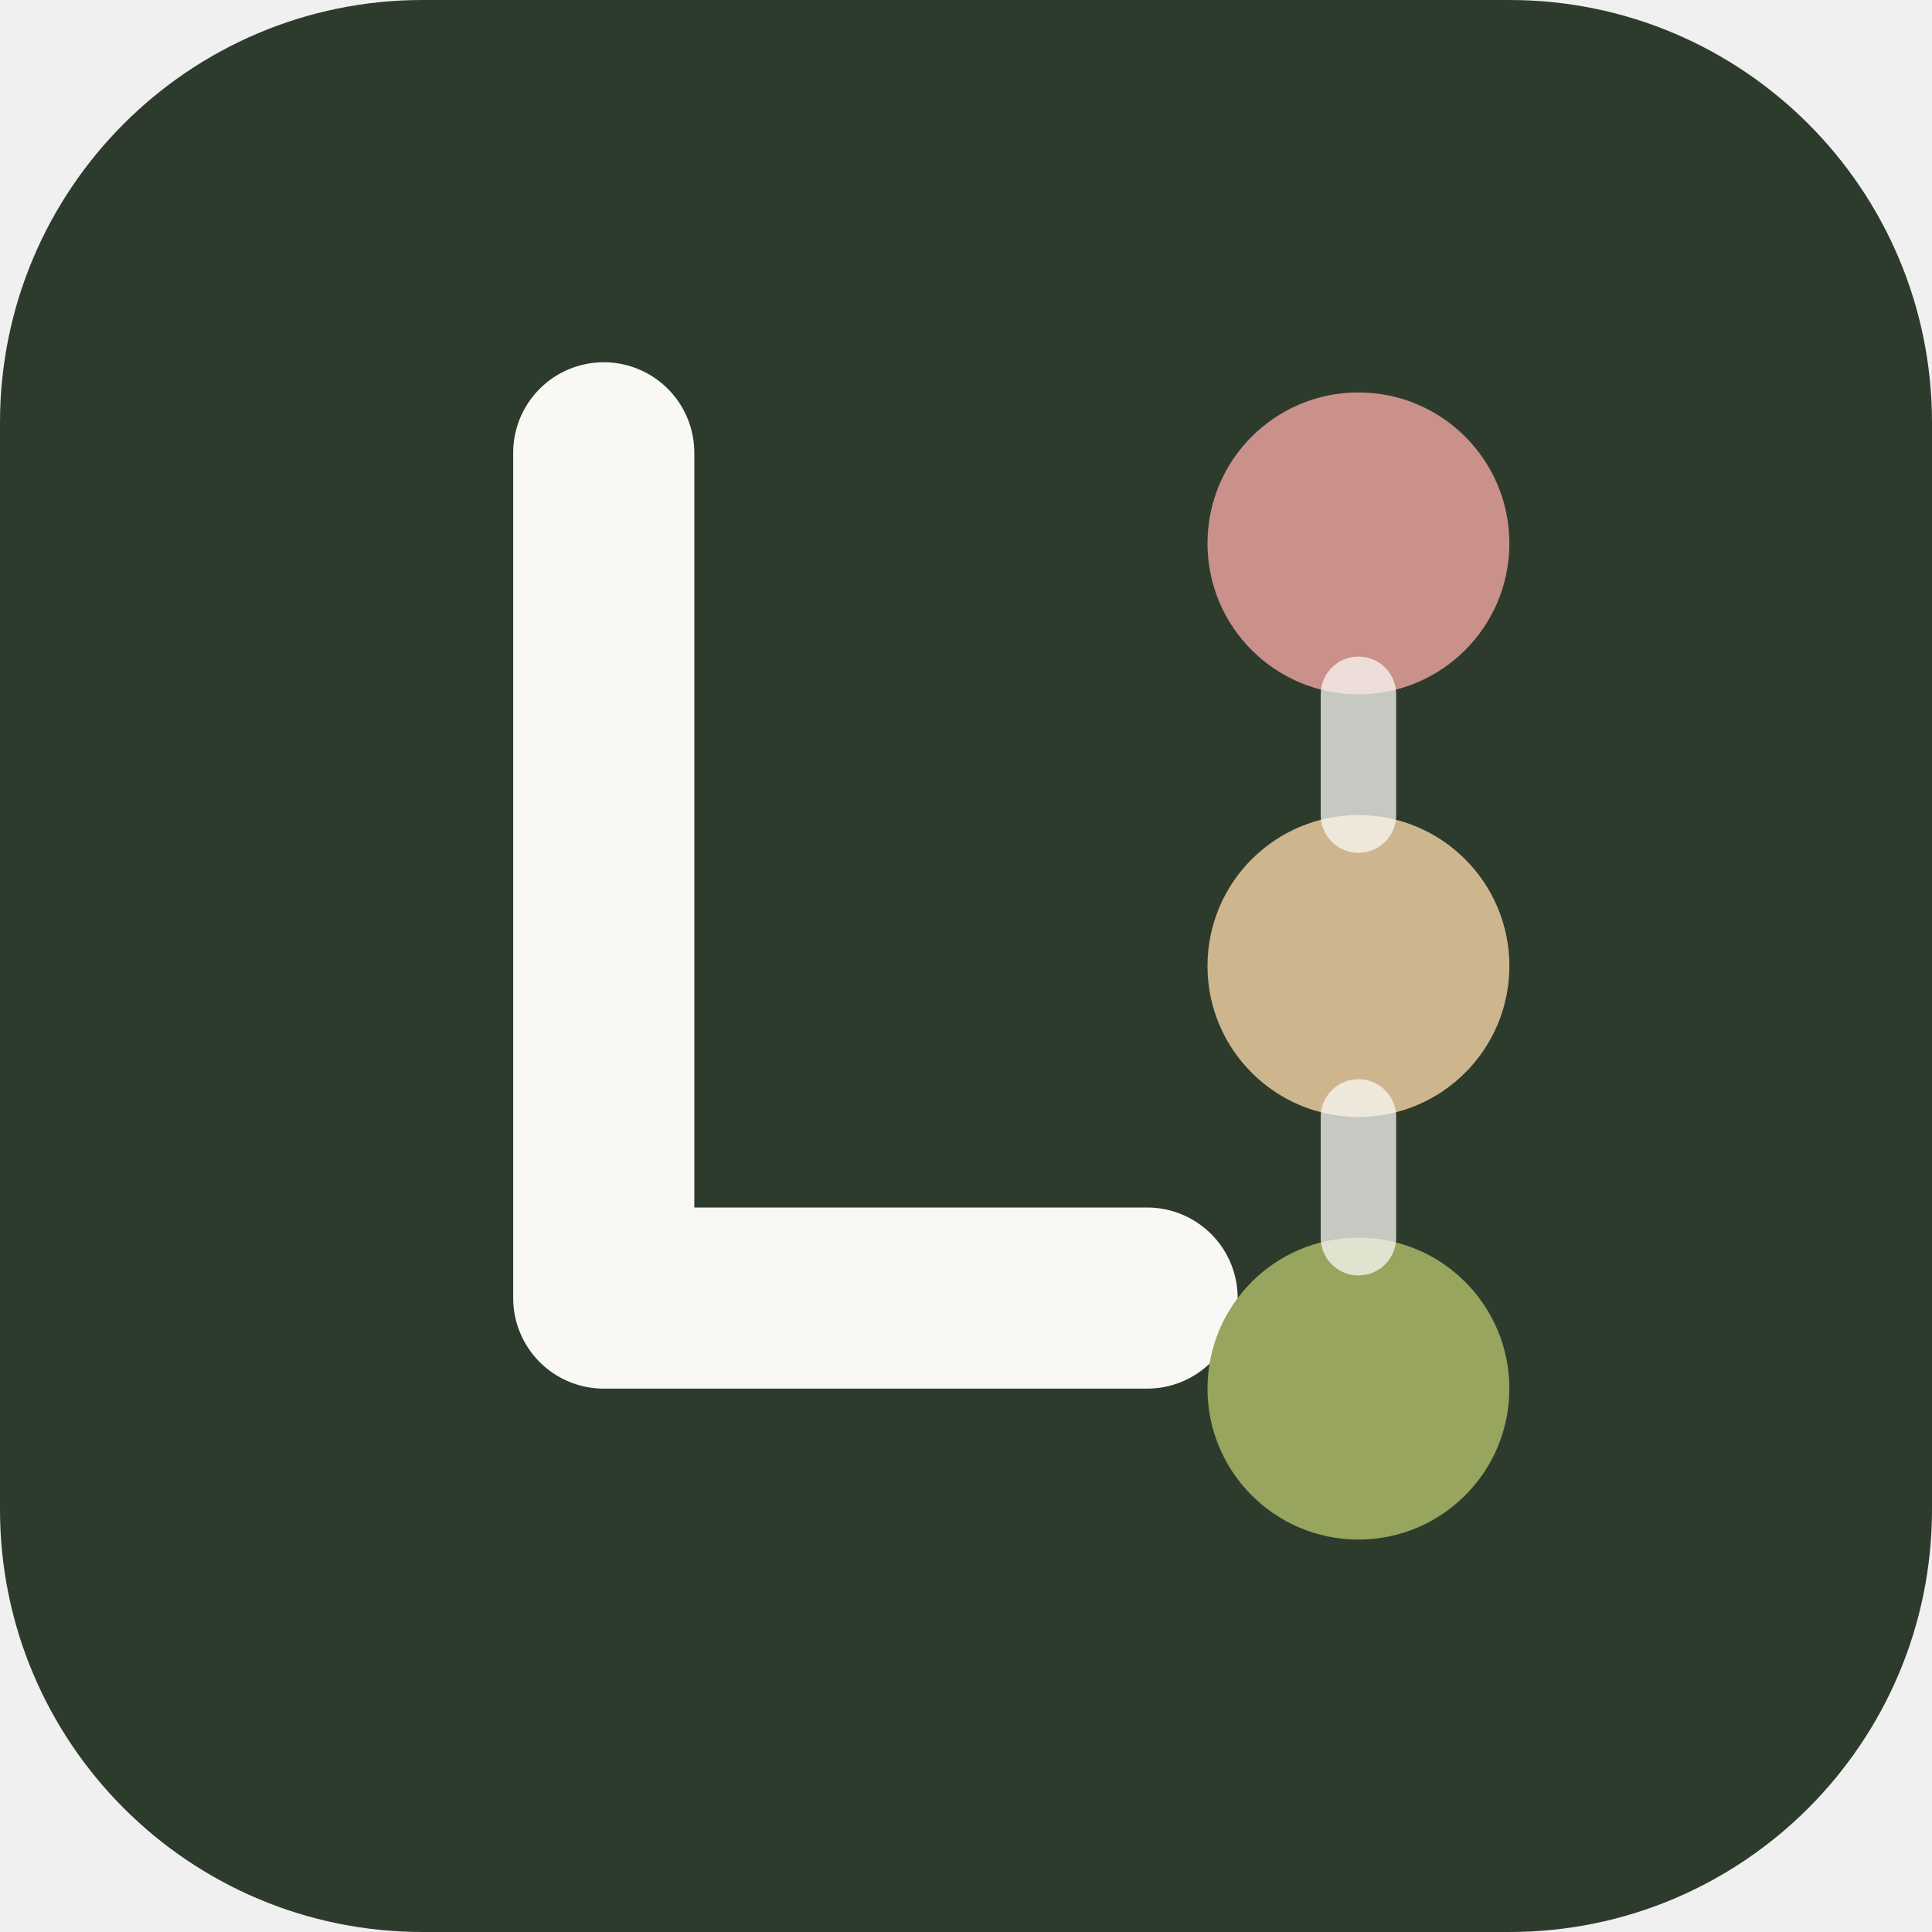
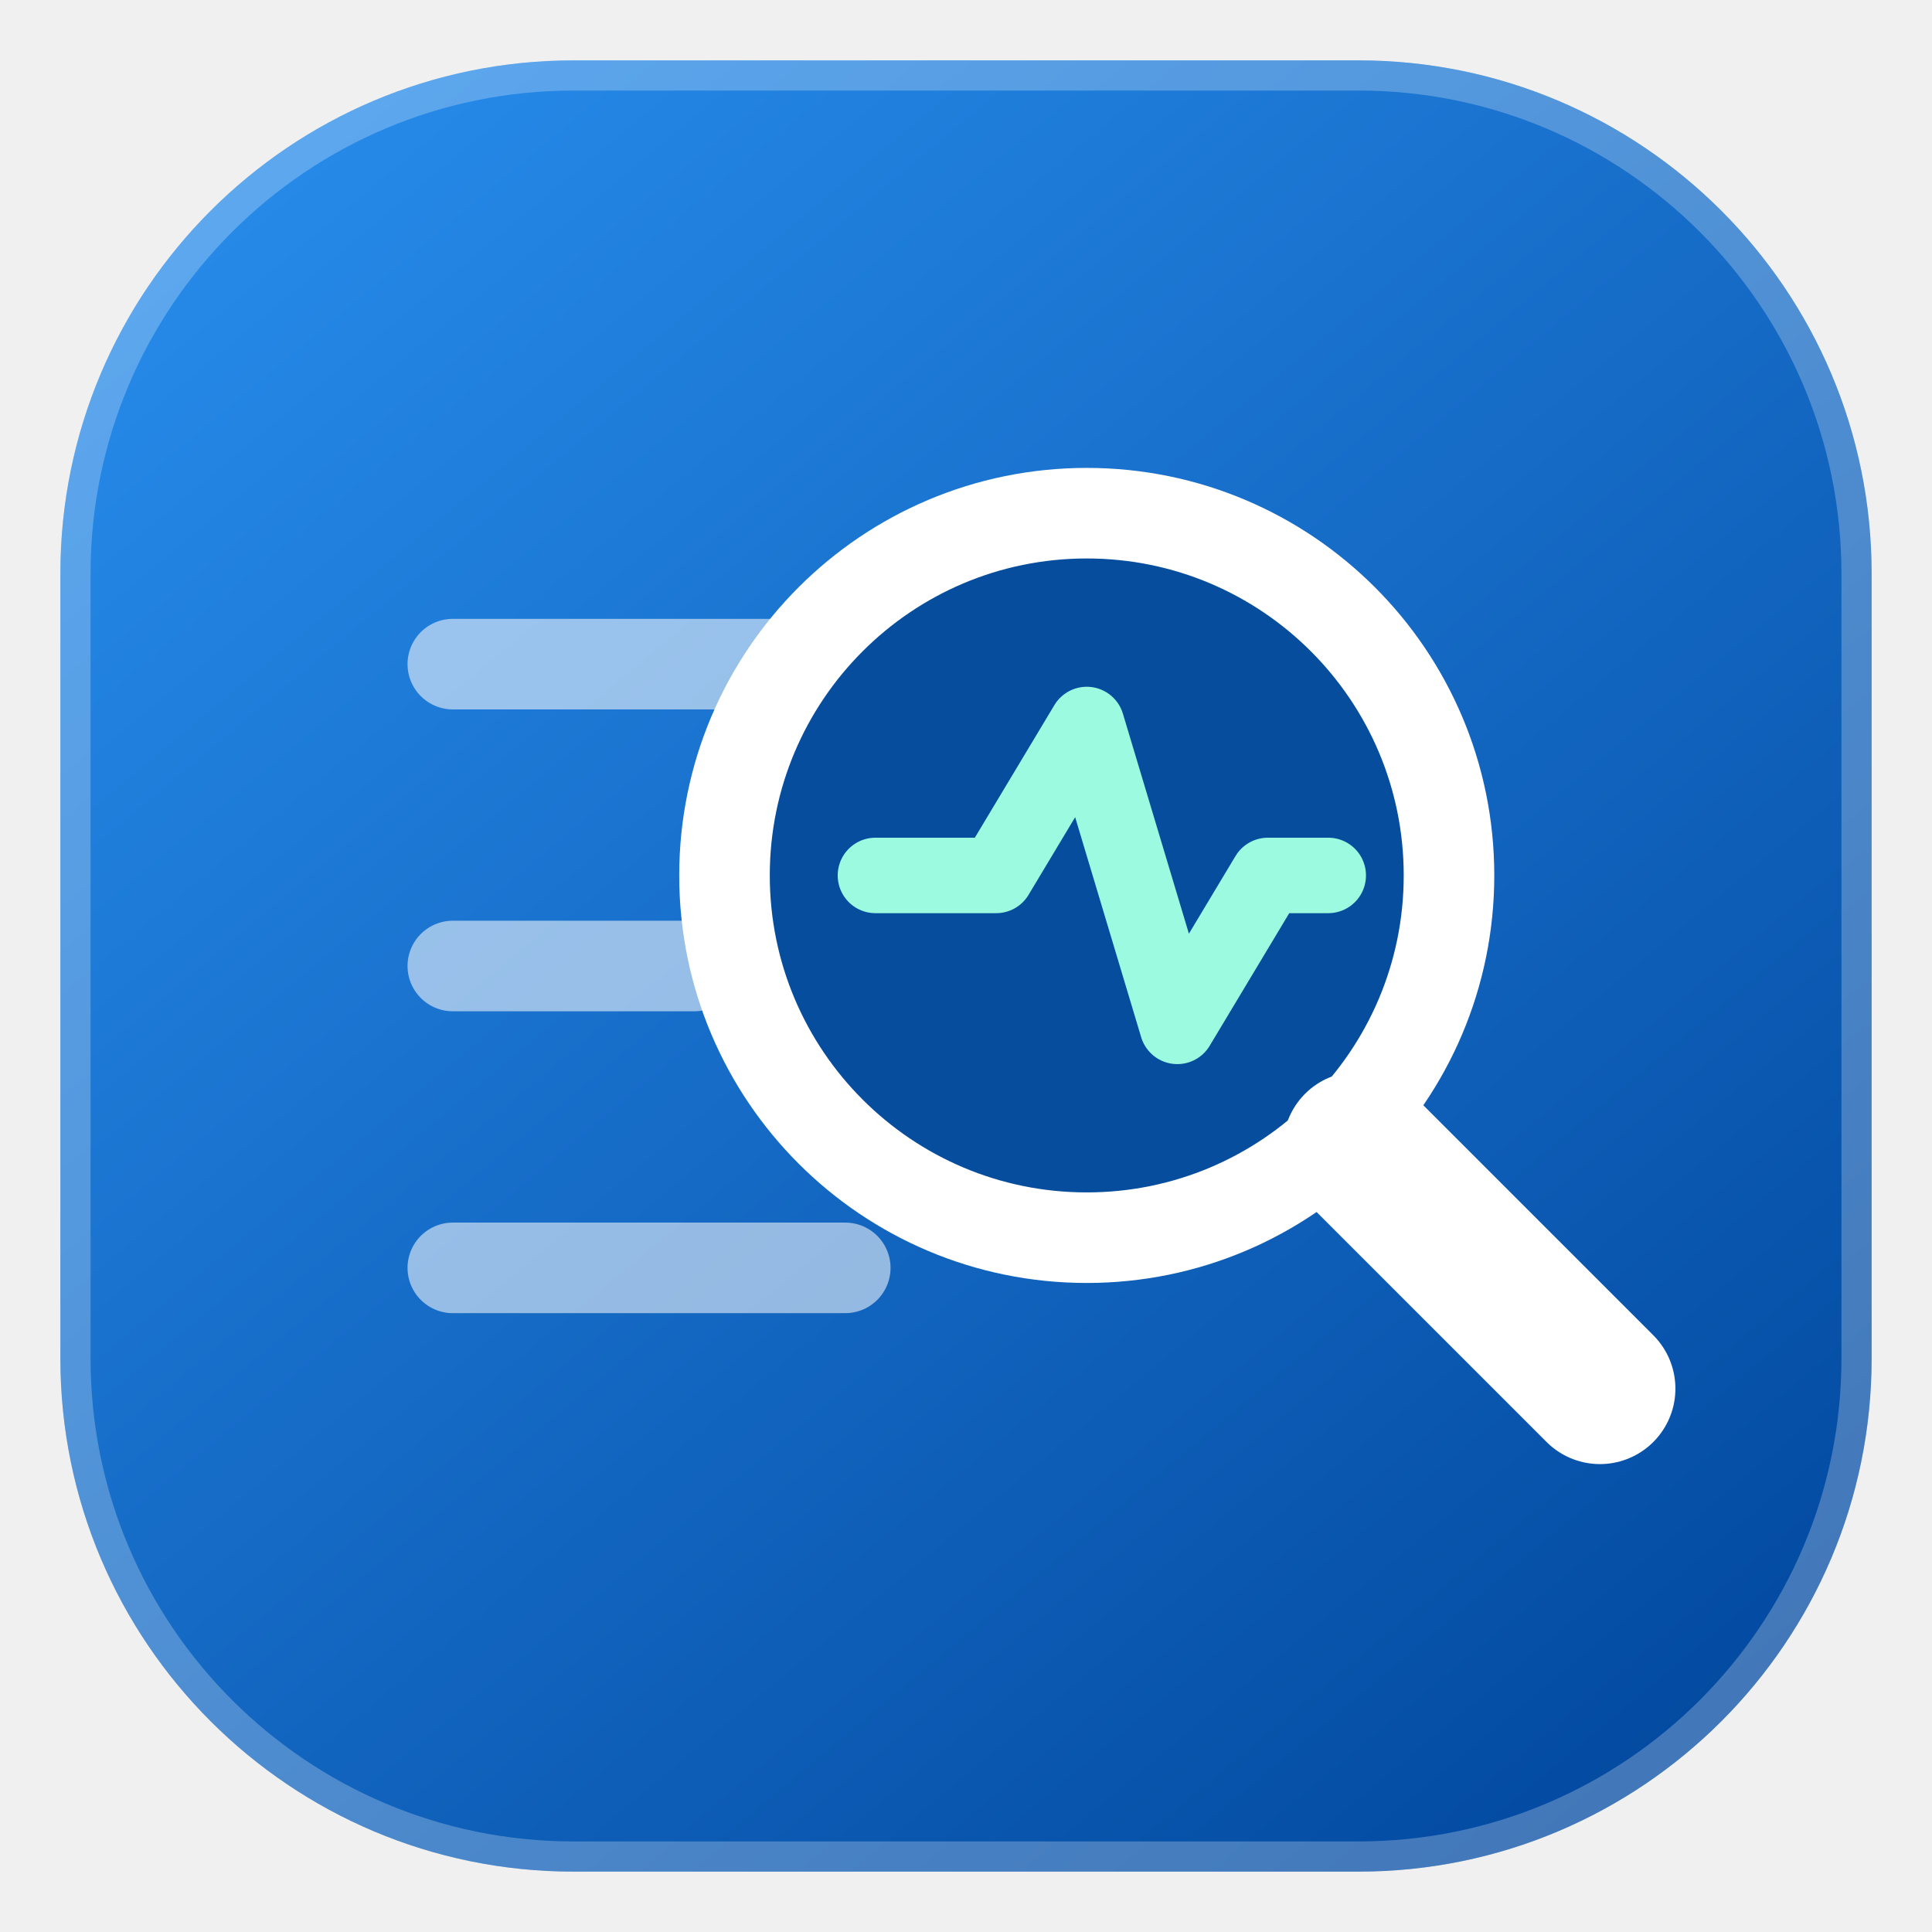
- <svg xmlns="http://www.w3.org/2000/svg" viewBox="0 0 64 64" role="img" aria-label="LLM Debug Dive">
-   <rect width="64" height="64" rx="14" fill="#2D3B2D" />
-   <path d="M20 15v28h18" fill="none" stroke="#FAF8F4" stroke-width="6" stroke-linecap="round" stroke-linejoin="round" />
-   <circle cx="45" cy="18" r="5" fill="#C9918A" />
-   <circle cx="45" cy="32" r="5" fill="#CDB68E" />
-   <circle cx="45" cy="46" r="5" fill="#97A55E" />
-   <path d="M45 23v4M45 37v4" stroke="#FAF8F4" stroke-width="2.5" stroke-linecap="round" opacity=".75" />
+ <svg xmlns="http://www.w3.org/2000/svg" viewBox="0 0 64 64" fill="none">
+   <defs>
+     <linearGradient id="field" x1="8" y1="4" x2="58" y2="64" gradientUnits="userSpaceOnUse">
+       <stop stop-color="#278bea" />
+       <stop offset="1" stop-color="#00459b" />
+     </linearGradient>
+   </defs>
+   <rect x="2" y="2" width="60" height="60" rx="17" fill="url(#field)" />
+   <rect x="2.5" y="2.5" width="59" height="59" rx="16.5" stroke="white" stroke-opacity=".25" />
+   <path d="M15 22h13m-13 10h8m-8 10h13" stroke="white" stroke-opacity=".55" stroke-width="3" stroke-linecap="round" />
+   <circle cx="36" cy="29" r="12" fill="#064e9d" stroke="white" stroke-width="3" />
+   <path d="m45 38 8 8" stroke="white" stroke-width="5" stroke-linecap="round" />
+   <path d="M29 29h4l3-5 3 10 3-5h2" stroke="#9cfae0" stroke-width="2.5" stroke-linecap="round" stroke-linejoin="round" />
</svg>
